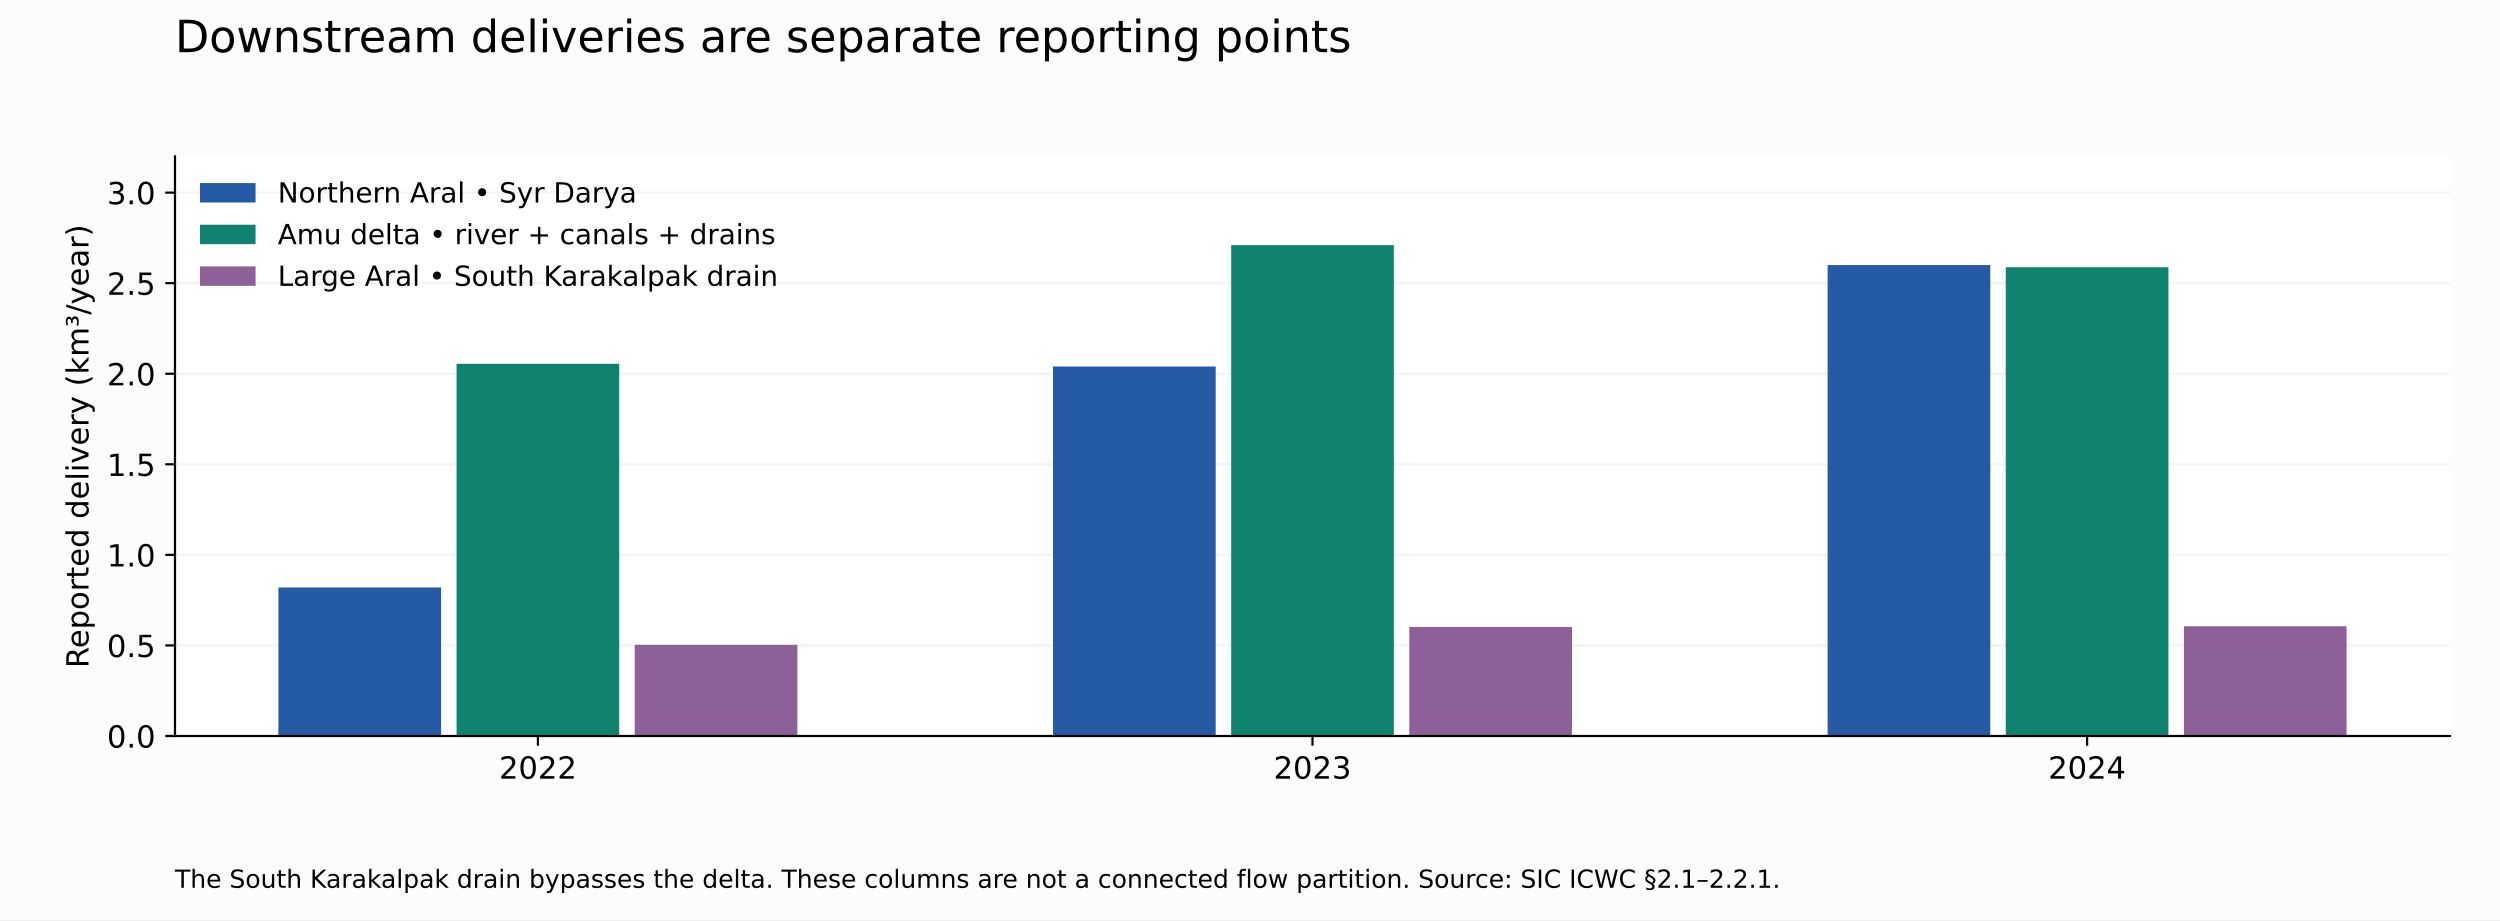
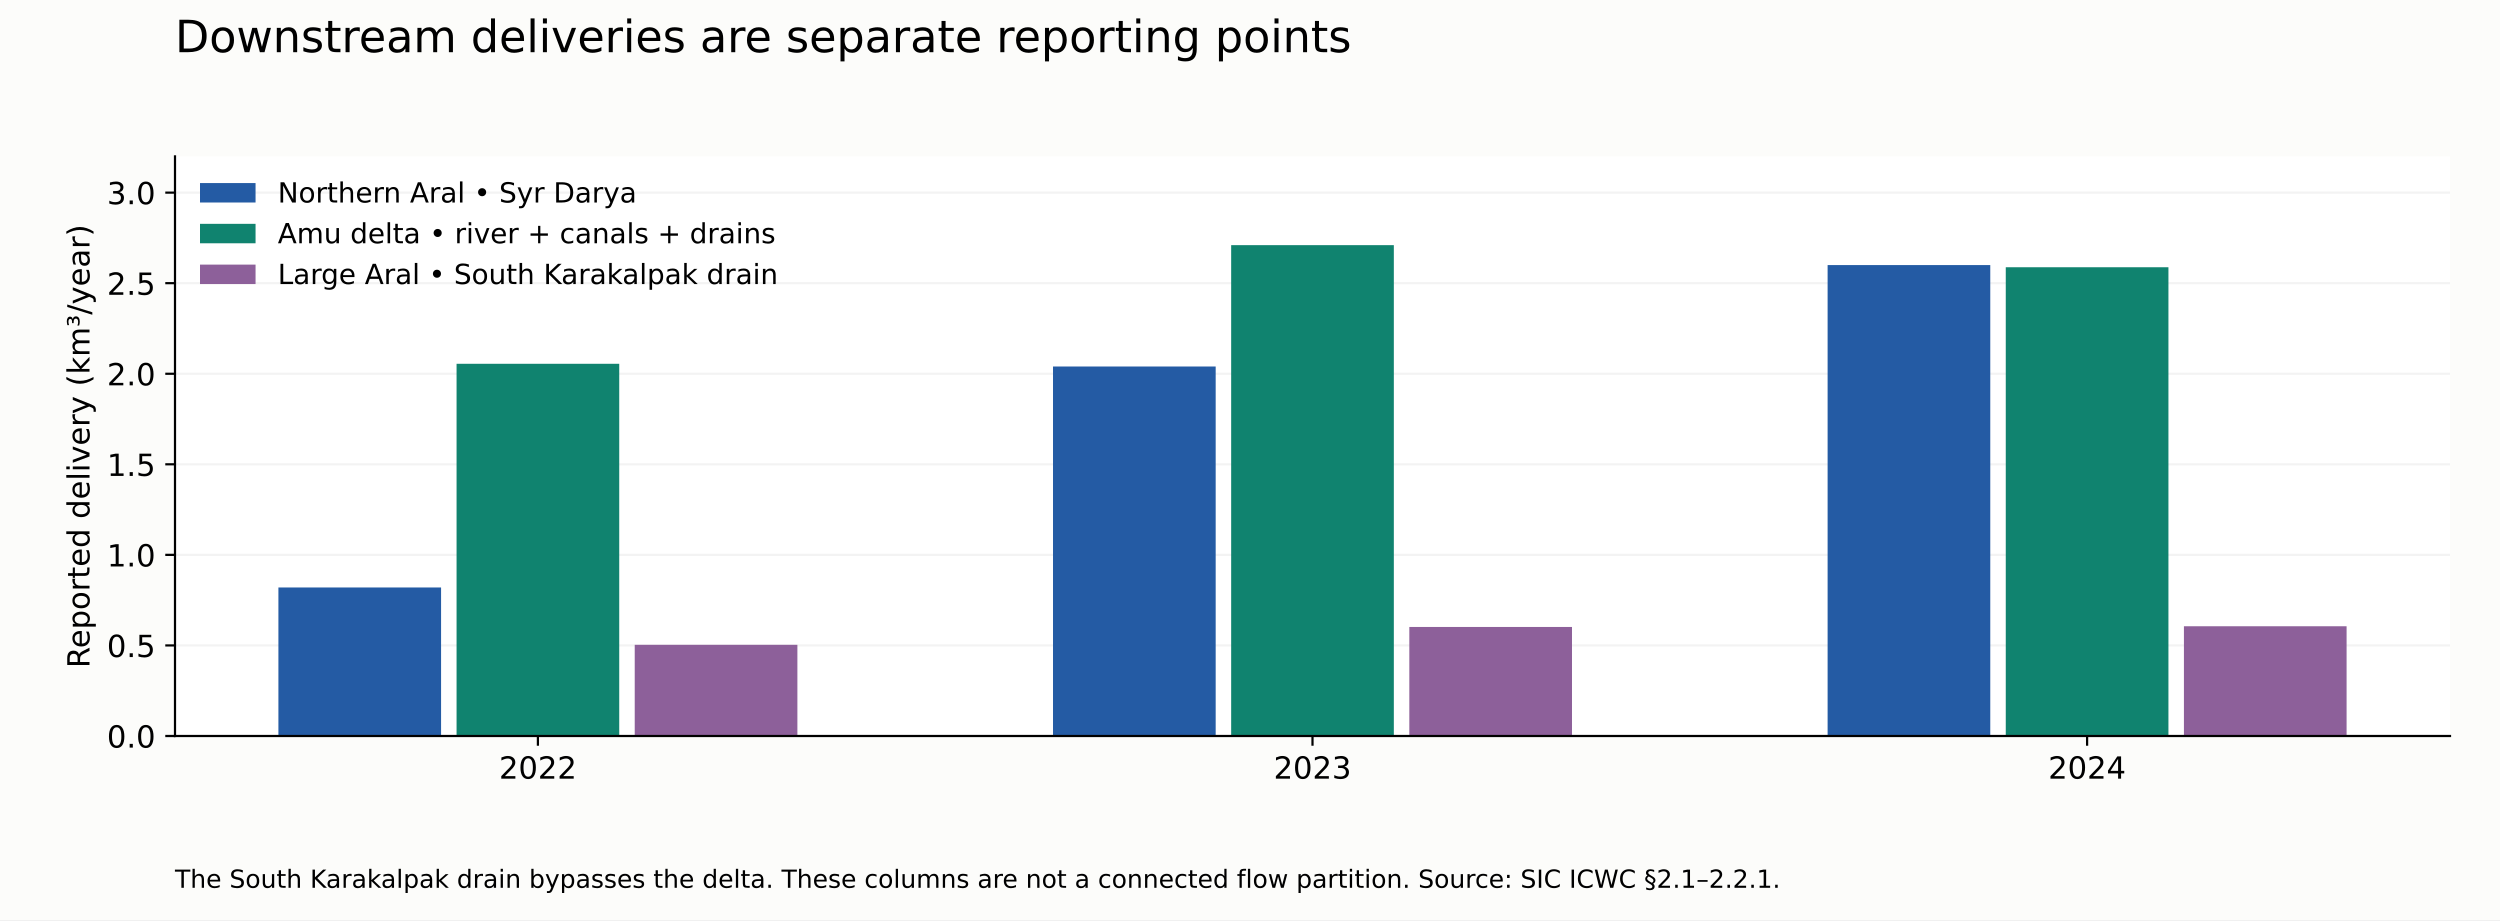
<svg xmlns="http://www.w3.org/2000/svg" xmlns:xlink="http://www.w3.org/1999/xlink" width="900pt" height="331.2pt" viewBox="0 0 900 331.2" version="1.1">
  <defs>
    <style type="text/css">*{stroke-linejoin: round; stroke-linecap: butt}</style>
  </defs>
  <g id="figure_1">
    <g id="patch_1">
      <path d="M 0 331.2  L 900 331.2  L 900 0  L 0 0  z " style="fill: #fcfcfa" />
    </g>
    <g id="axes_1">
      <g id="patch_2">
        <path d="M 63 264.96  L 882 264.96  L 882 56.304  L 63 56.304  z " style="fill: #ffffff" />
      </g>
      <g id="matplotlib.axis_1">
        <g id="xtick_1">
          <g id="line2d_1">
            <defs>
              <path id="ma40e6b1be5" d="M 0 0  L 0 3.5  " style="stroke: #000000; stroke-width: 0.8" />
            </defs>
            <g>
              <use xlink:href="#ma40e6b1be5" x="193.644" y="264.96" style="stroke: #000000; stroke-width: 0.8" />
            </g>
          </g>
          <g id="text_1">
-             <text style="font-size: 11px; font-family: 'DejaVu Sans'; text-anchor: middle" x="193.644" y="280.317" transform="rotate(-0 193.644 280.3174)">2022</text>
+             <text style="font-size: 11px; font-family: 'DejaVu Sans'; text-anchor: middle" x="193.644" y="280.318" transform="rotate(-0 193.644 280.3183)">2022</text>
          </g>
        </g>
        <g id="xtick_2">
          <g id="line2d_2">
            <g>
              <use xlink:href="#ma40e6b1be5" x="472.5" y="264.96" style="stroke: #000000; stroke-width: 0.8" />
            </g>
          </g>
          <g id="text_2">
-             <text style="font-size: 11px; font-family: 'DejaVu Sans'; text-anchor: middle" x="472.5" y="280.317" transform="rotate(-0 472.5 280.3174)">2023</text>
+             <text style="font-size: 11px; font-family: 'DejaVu Sans'; text-anchor: middle" x="472.5" y="280.318" transform="rotate(-0 472.5 280.3183)">2023</text>
          </g>
        </g>
        <g id="xtick_3">
          <g id="line2d_3">
            <g>
              <use xlink:href="#ma40e6b1be5" x="751.356" y="264.96" style="stroke: #000000; stroke-width: 0.8" />
            </g>
          </g>
          <g id="text_3">
-             <text style="font-size: 11px; font-family: 'DejaVu Sans'; text-anchor: middle" x="751.356" y="280.317" transform="rotate(-0 751.356 280.3174)">2024</text>
+             <text style="font-size: 11px; font-family: 'DejaVu Sans'; text-anchor: middle" x="751.356" y="280.318" transform="rotate(-0 751.356 280.3183)">2024</text>
          </g>
        </g>
      </g>
      <g id="matplotlib.axis_2">
        <g id="ytick_1">
          <g id="line2d_4">
-             <path d="M 63 264.96  L 882 264.96  " clip-path="url(#pa0d0a532c8)" style="fill: none; stroke: #b0b0b0; stroke-opacity: 0.15; stroke-width: 0.8; stroke-linecap: square" />
+             <path d="M 63 264.96  L 882 264.96  " clip-path="url(#p7b44b4981b)" style="fill: none; stroke: #b0b0b0; stroke-opacity: 0.15; stroke-width: 0.8; stroke-linecap: square" />
          </g>
          <g id="line2d_5">
            <defs>
              <path id="md8d82b8edd" d="M 0 0  L -3.5 0  " style="stroke: #000000; stroke-width: 0.8" />
            </defs>
            <g>
              <use xlink:href="#md8d82b8edd" x="63" y="264.96" style="stroke: #000000; stroke-width: 0.8" />
            </g>
          </g>
          <g id="text_4">
-             <text style="font-size: 11px; font-family: 'DejaVu Sans'; text-anchor: end" x="56" y="269.139" transform="rotate(-0 56 269.1387)">0.0</text>
+             <text style="font-size: 11px; font-family: 'DejaVu Sans'; text-anchor: end" x="56" y="269.139" transform="rotate(-0 56 269.1391)">0.0</text>
          </g>
        </g>
        <g id="ytick_2">
          <g id="line2d_6">
-             <path d="M 63 232.357  L 882 232.357  " clip-path="url(#pa0d0a532c8)" style="fill: none; stroke: #b0b0b0; stroke-opacity: 0.15; stroke-width: 0.8; stroke-linecap: square" />
+             <path d="M 63 232.357  L 882 232.357  " clip-path="url(#p7b44b4981b)" style="fill: none; stroke: #b0b0b0; stroke-opacity: 0.15; stroke-width: 0.8; stroke-linecap: square" />
          </g>
          <g id="line2d_7">
            <g>
              <use xlink:href="#md8d82b8edd" x="63" y="232.357" style="stroke: #000000; stroke-width: 0.8" />
            </g>
          </g>
          <g id="text_5">
-             <text style="font-size: 11px; font-family: 'DejaVu Sans'; text-anchor: end" x="56" y="236.536" transform="rotate(-0 56 236.5362)">0.5</text>
+             <text style="font-size: 11px; font-family: 'DejaVu Sans'; text-anchor: end" x="56" y="236.537" transform="rotate(-0 56 236.5366)">0.5</text>
          </g>
        </g>
        <g id="ytick_3">
          <g id="line2d_8">
-             <path d="M 63 199.755  L 882 199.755  " clip-path="url(#pa0d0a532c8)" style="fill: none; stroke: #b0b0b0; stroke-opacity: 0.15; stroke-width: 0.8; stroke-linecap: square" />
+             <path d="M 63 199.755  L 882 199.755  " clip-path="url(#p7b44b4981b)" style="fill: none; stroke: #b0b0b0; stroke-opacity: 0.15; stroke-width: 0.8; stroke-linecap: square" />
          </g>
          <g id="line2d_9">
            <g>
              <use xlink:href="#md8d82b8edd" x="63" y="199.755" style="stroke: #000000; stroke-width: 0.8" />
            </g>
          </g>
          <g id="text_6">
-             <text style="font-size: 11px; font-family: 'DejaVu Sans'; text-anchor: end" x="56" y="203.934" transform="rotate(-0 56 203.9337)">1.0</text>
+             <text style="font-size: 11px; font-family: 'DejaVu Sans'; text-anchor: end" x="56" y="203.934" transform="rotate(-0 56 203.9341)">1.0</text>
          </g>
        </g>
        <g id="ytick_4">
          <g id="line2d_10">
-             <path d="M 63 167.153  L 882 167.153  " clip-path="url(#pa0d0a532c8)" style="fill: none; stroke: #b0b0b0; stroke-opacity: 0.15; stroke-width: 0.8; stroke-linecap: square" />
+             <path d="M 63 167.153  L 882 167.153  " clip-path="url(#p7b44b4981b)" style="fill: none; stroke: #b0b0b0; stroke-opacity: 0.15; stroke-width: 0.8; stroke-linecap: square" />
          </g>
          <g id="line2d_11">
            <g>
              <use xlink:href="#md8d82b8edd" x="63" y="167.153" style="stroke: #000000; stroke-width: 0.8" />
            </g>
          </g>
          <g id="text_7">
-             <text style="font-size: 11px; font-family: 'DejaVu Sans'; text-anchor: end" x="56" y="171.331" transform="rotate(-0 56 171.3312)">1.5</text>
+             <text style="font-size: 11px; font-family: 'DejaVu Sans'; text-anchor: end" x="56" y="171.332" transform="rotate(-0 56 171.3316)">1.5</text>
          </g>
        </g>
        <g id="ytick_5">
          <g id="line2d_12">
-             <path d="M 63 134.55  L 882 134.55  " clip-path="url(#pa0d0a532c8)" style="fill: none; stroke: #b0b0b0; stroke-opacity: 0.15; stroke-width: 0.8; stroke-linecap: square" />
+             <path d="M 63 134.55  L 882 134.55  " clip-path="url(#p7b44b4981b)" style="fill: none; stroke: #b0b0b0; stroke-opacity: 0.15; stroke-width: 0.8; stroke-linecap: square" />
          </g>
          <g id="line2d_13">
            <g>
              <use xlink:href="#md8d82b8edd" x="63" y="134.55" style="stroke: #000000; stroke-width: 0.8" />
            </g>
          </g>
          <g id="text_8">
-             <text style="font-size: 11px; font-family: 'DejaVu Sans'; text-anchor: end" x="56" y="138.729" transform="rotate(-0 56 138.7287)">2.0</text>
+             <text style="font-size: 11px; font-family: 'DejaVu Sans'; text-anchor: end" x="56" y="138.729" transform="rotate(-0 56 138.7291)">2.0</text>
          </g>
        </g>
        <g id="ytick_6">
          <g id="line2d_14">
-             <path d="M 63 101.948  L 882 101.948  " clip-path="url(#pa0d0a532c8)" style="fill: none; stroke: #b0b0b0; stroke-opacity: 0.15; stroke-width: 0.8; stroke-linecap: square" />
+             <path d="M 63 101.948  L 882 101.948  " clip-path="url(#p7b44b4981b)" style="fill: none; stroke: #b0b0b0; stroke-opacity: 0.15; stroke-width: 0.8; stroke-linecap: square" />
          </g>
          <g id="line2d_15">
            <g>
              <use xlink:href="#md8d82b8edd" x="63" y="101.948" style="stroke: #000000; stroke-width: 0.8" />
            </g>
          </g>
          <g id="text_9">
-             <text style="font-size: 11px; font-family: 'DejaVu Sans'; text-anchor: end" x="56" y="106.126" transform="rotate(-0 56 106.1262)">2.5</text>
+             <text style="font-size: 11px; font-family: 'DejaVu Sans'; text-anchor: end" x="56" y="106.127" transform="rotate(-0 56 106.1266)">2.5</text>
          </g>
        </g>
        <g id="ytick_7">
          <g id="line2d_16">
-             <path d="M 63 69.345  L 882 69.345  " clip-path="url(#pa0d0a532c8)" style="fill: none; stroke: #b0b0b0; stroke-opacity: 0.15; stroke-width: 0.8; stroke-linecap: square" />
+             <path d="M 63 69.345  L 882 69.345  " clip-path="url(#p7b44b4981b)" style="fill: none; stroke: #b0b0b0; stroke-opacity: 0.15; stroke-width: 0.8; stroke-linecap: square" />
          </g>
          <g id="line2d_17">
            <g>
              <use xlink:href="#md8d82b8edd" x="63" y="69.345" style="stroke: #000000; stroke-width: 0.8" />
            </g>
          </g>
          <g id="text_10">
-             <text style="font-size: 11px; font-family: 'DejaVu Sans'; text-anchor: end" x="56" y="73.524" transform="rotate(-0 56 73.52371)">3.0</text>
+             <text style="font-size: 11px; font-family: 'DejaVu Sans'; text-anchor: end" x="56" y="73.524" transform="rotate(-0 56 73.52414)">3.0</text>
          </g>
        </g>
        <g id="text_11">
-           <text style="font-size: 11px; font-family: 'DejaVu Sans'; text-anchor: middle" x="31.864" y="160.632" transform="rotate(-90 31.86398 160.632)">Reported delivery (km³/year)</text>
+           <text style="font-size: 11px; font-family: 'DejaVu Sans'; text-anchor: middle" x="32.219" y="160.632" transform="rotate(-90 32.21891 160.632)">Reported delivery (km³/year)</text>
        </g>
      </g>
      <g id="patch_3">
-         <path d="M 100.227 264.96  L 158.787 264.96  L 158.787 211.492  L 100.227 211.492  z " clip-path="url(#pa0d0a532c8)" style="fill: #245ba4" />
+         <path d="M 100.227 264.96  L 158.787 264.96  L 158.787 211.492  L 100.227 211.492  z " clip-path="url(#p7b44b4981b)" style="fill: #245ba4" />
      </g>
      <g id="patch_4">
-         <path d="M 379.083 264.96  L 437.643 264.96  L 437.643 131.942  L 379.083 131.942  z " clip-path="url(#pa0d0a532c8)" style="fill: #245ba4" />
+         <path d="M 379.083 264.96  L 437.643 264.96  L 437.643 131.942  L 379.083 131.942  z " clip-path="url(#p7b44b4981b)" style="fill: #245ba4" />
      </g>
      <g id="patch_5">
-         <path d="M 657.939 264.96  L 716.499 264.96  L 716.499 95.427  L 657.939 95.427  z " clip-path="url(#pa0d0a532c8)" style="fill: #245ba4" />
+         <path d="M 657.939 264.96  L 716.499 264.96  L 716.499 95.427  L 657.939 95.427  z " clip-path="url(#p7b44b4981b)" style="fill: #245ba4" />
      </g>
      <g id="patch_6">
-         <path d="M 164.364 264.96  L 222.924 264.96  L 222.924 130.964  L 164.364 130.964  z " clip-path="url(#pa0d0a532c8)" style="fill: #10836f" />
+         <path d="M 164.364 264.96  L 222.924 264.96  L 222.924 130.964  L 164.364 130.964  z " clip-path="url(#p7b44b4981b)" style="fill: #10836f" />
      </g>
      <g id="patch_7">
-         <path d="M 443.22 264.96  L 501.78 264.96  L 501.78 88.254  L 443.22 88.254  z " clip-path="url(#pa0d0a532c8)" style="fill: #10836f" />
+         <path d="M 443.22 264.96  L 501.78 264.96  L 501.78 88.254  L 443.22 88.254  z " clip-path="url(#p7b44b4981b)" style="fill: #10836f" />
      </g>
      <g id="patch_8">
-         <path d="M 722.076 264.96  L 780.636 264.96  L 780.636 96.209  L 722.076 96.209  z " clip-path="url(#pa0d0a532c8)" style="fill: #10836f" />
+         <path d="M 722.076 264.96  L 780.636 264.96  L 780.636 96.209  L 722.076 96.209  z " clip-path="url(#p7b44b4981b)" style="fill: #10836f" />
      </g>
      <g id="patch_9">
-         <path d="M 228.501 264.96  L 287.061 264.96  L 287.061 232.129  L 228.501 232.129  z " clip-path="url(#pa0d0a532c8)" style="fill: #8d609a" />
+         <path d="M 228.501 264.96  L 287.061 264.96  L 287.061 232.129  L 228.501 232.129  z " clip-path="url(#p7b44b4981b)" style="fill: #8d609a" />
      </g>
      <g id="patch_10">
-         <path d="M 507.357 264.96  L 565.917 264.96  L 565.917 225.707  L 507.357 225.707  z " clip-path="url(#pa0d0a532c8)" style="fill: #8d609a" />
+         <path d="M 507.357 264.96  L 565.917 264.96  L 565.917 225.707  L 507.357 225.707  z " clip-path="url(#p7b44b4981b)" style="fill: #8d609a" />
      </g>
      <g id="patch_11">
-         <path d="M 786.213 264.96  L 844.773 264.96  L 844.773 225.452  L 786.213 225.452  z " clip-path="url(#pa0d0a532c8)" style="fill: #8d609a" />
+         <path d="M 786.213 264.96  L 844.773 264.96  L 844.773 225.452  L 786.213 225.452  z " clip-path="url(#p7b44b4981b)" style="fill: #8d609a" />
      </g>
      <g id="patch_12">
        <path d="M 63 264.96  L 63 56.304  " style="fill: none; stroke: #000000; stroke-width: 0.8; stroke-linejoin: miter; stroke-linecap: square" />
      </g>
      <g id="patch_13">
        <path d="M 63 264.96  L 882 264.96  " style="fill: none; stroke: #000000; stroke-width: 0.8; stroke-linejoin: miter; stroke-linecap: square" />
      </g>
      <g id="legend_1">
        <g id="patch_14">
          <path d="M 72 72.902  L 92 72.902  L 92 65.902  L 72 65.902  z " style="fill: #245ba4" />
        </g>
        <g id="text_12">
          <text style="font-size: 10px; font-family: 'DejaVu Sans'; text-anchor: start" x="100" y="72.902" transform="rotate(-0 100 72.90244)">Northern Aral • Syr Darya</text>
        </g>
        <g id="patch_15">
-           <path d="M 72 87.903  L 92 87.903  L 92 80.903  L 72 80.903  z " style="fill: #10836f" />
+           <path d="M 72 87.581  L 92 87.581  L 92 80.581  L 72 80.581  z " style="fill: #10836f" />
        </g>
        <g id="text_13">
-           <text style="font-size: 10px; font-family: 'DejaVu Sans'; text-anchor: start" x="100" y="87.903" transform="rotate(-0 100 87.90322)">Amu delta • river + canals + drains</text>
+           <text style="font-size: 10px; font-family: 'DejaVu Sans'; text-anchor: start" x="100" y="87.581" transform="rotate(-0 100 87.58056)">Amu delta • river + canals + drains</text>
        </g>
        <g id="patch_16">
-           <path d="M 72 102.904  L 92 102.904  L 92 95.904  L 72 95.904  z " style="fill: #8d609a" />
+           <path d="M 72 102.259  L 92 102.259  L 92 95.259  L 72 95.259  z " style="fill: #8d609a" />
        </g>
        <g id="text_14">
-           <text style="font-size: 10px; font-family: 'DejaVu Sans'; text-anchor: start" x="100" y="102.904" transform="rotate(-0 100 102.904)">Large Aral • South Karakalpak drain</text>
+           <text style="font-size: 10px; font-family: 'DejaVu Sans'; text-anchor: start" x="100" y="102.259" transform="rotate(-0 100 102.2587)">Large Aral • South Karakalpak drain</text>
        </g>
      </g>
    </g>
    <g id="text_15">
      <text style="font-size: 16px; font-family: 'DejaVu Sans'; text-anchor: start" x="63" y="18.782" transform="rotate(-0 63 18.7815)">Downstream deliveries are separate reporting points</text>
    </g>
    <g id="text_16">
      <text style="font-size: 9px; font-family: 'DejaVu Sans'; text-anchor: start" x="63" y="319.608" transform="rotate(-0 63 319.608)">The South Karakalpak drain bypasses the delta. These columns are not a connected flow partition. Source: SIC ICWC §2.1–2.2.1.</text>
    </g>
  </g>
  <defs>
-     <clipPath id="pa0d0a532c8">
+     <clipPath id="p7b44b4981b">
      <rect x="63" y="56.304" width="819" height="208.656" />
    </clipPath>
  </defs>
</svg>
